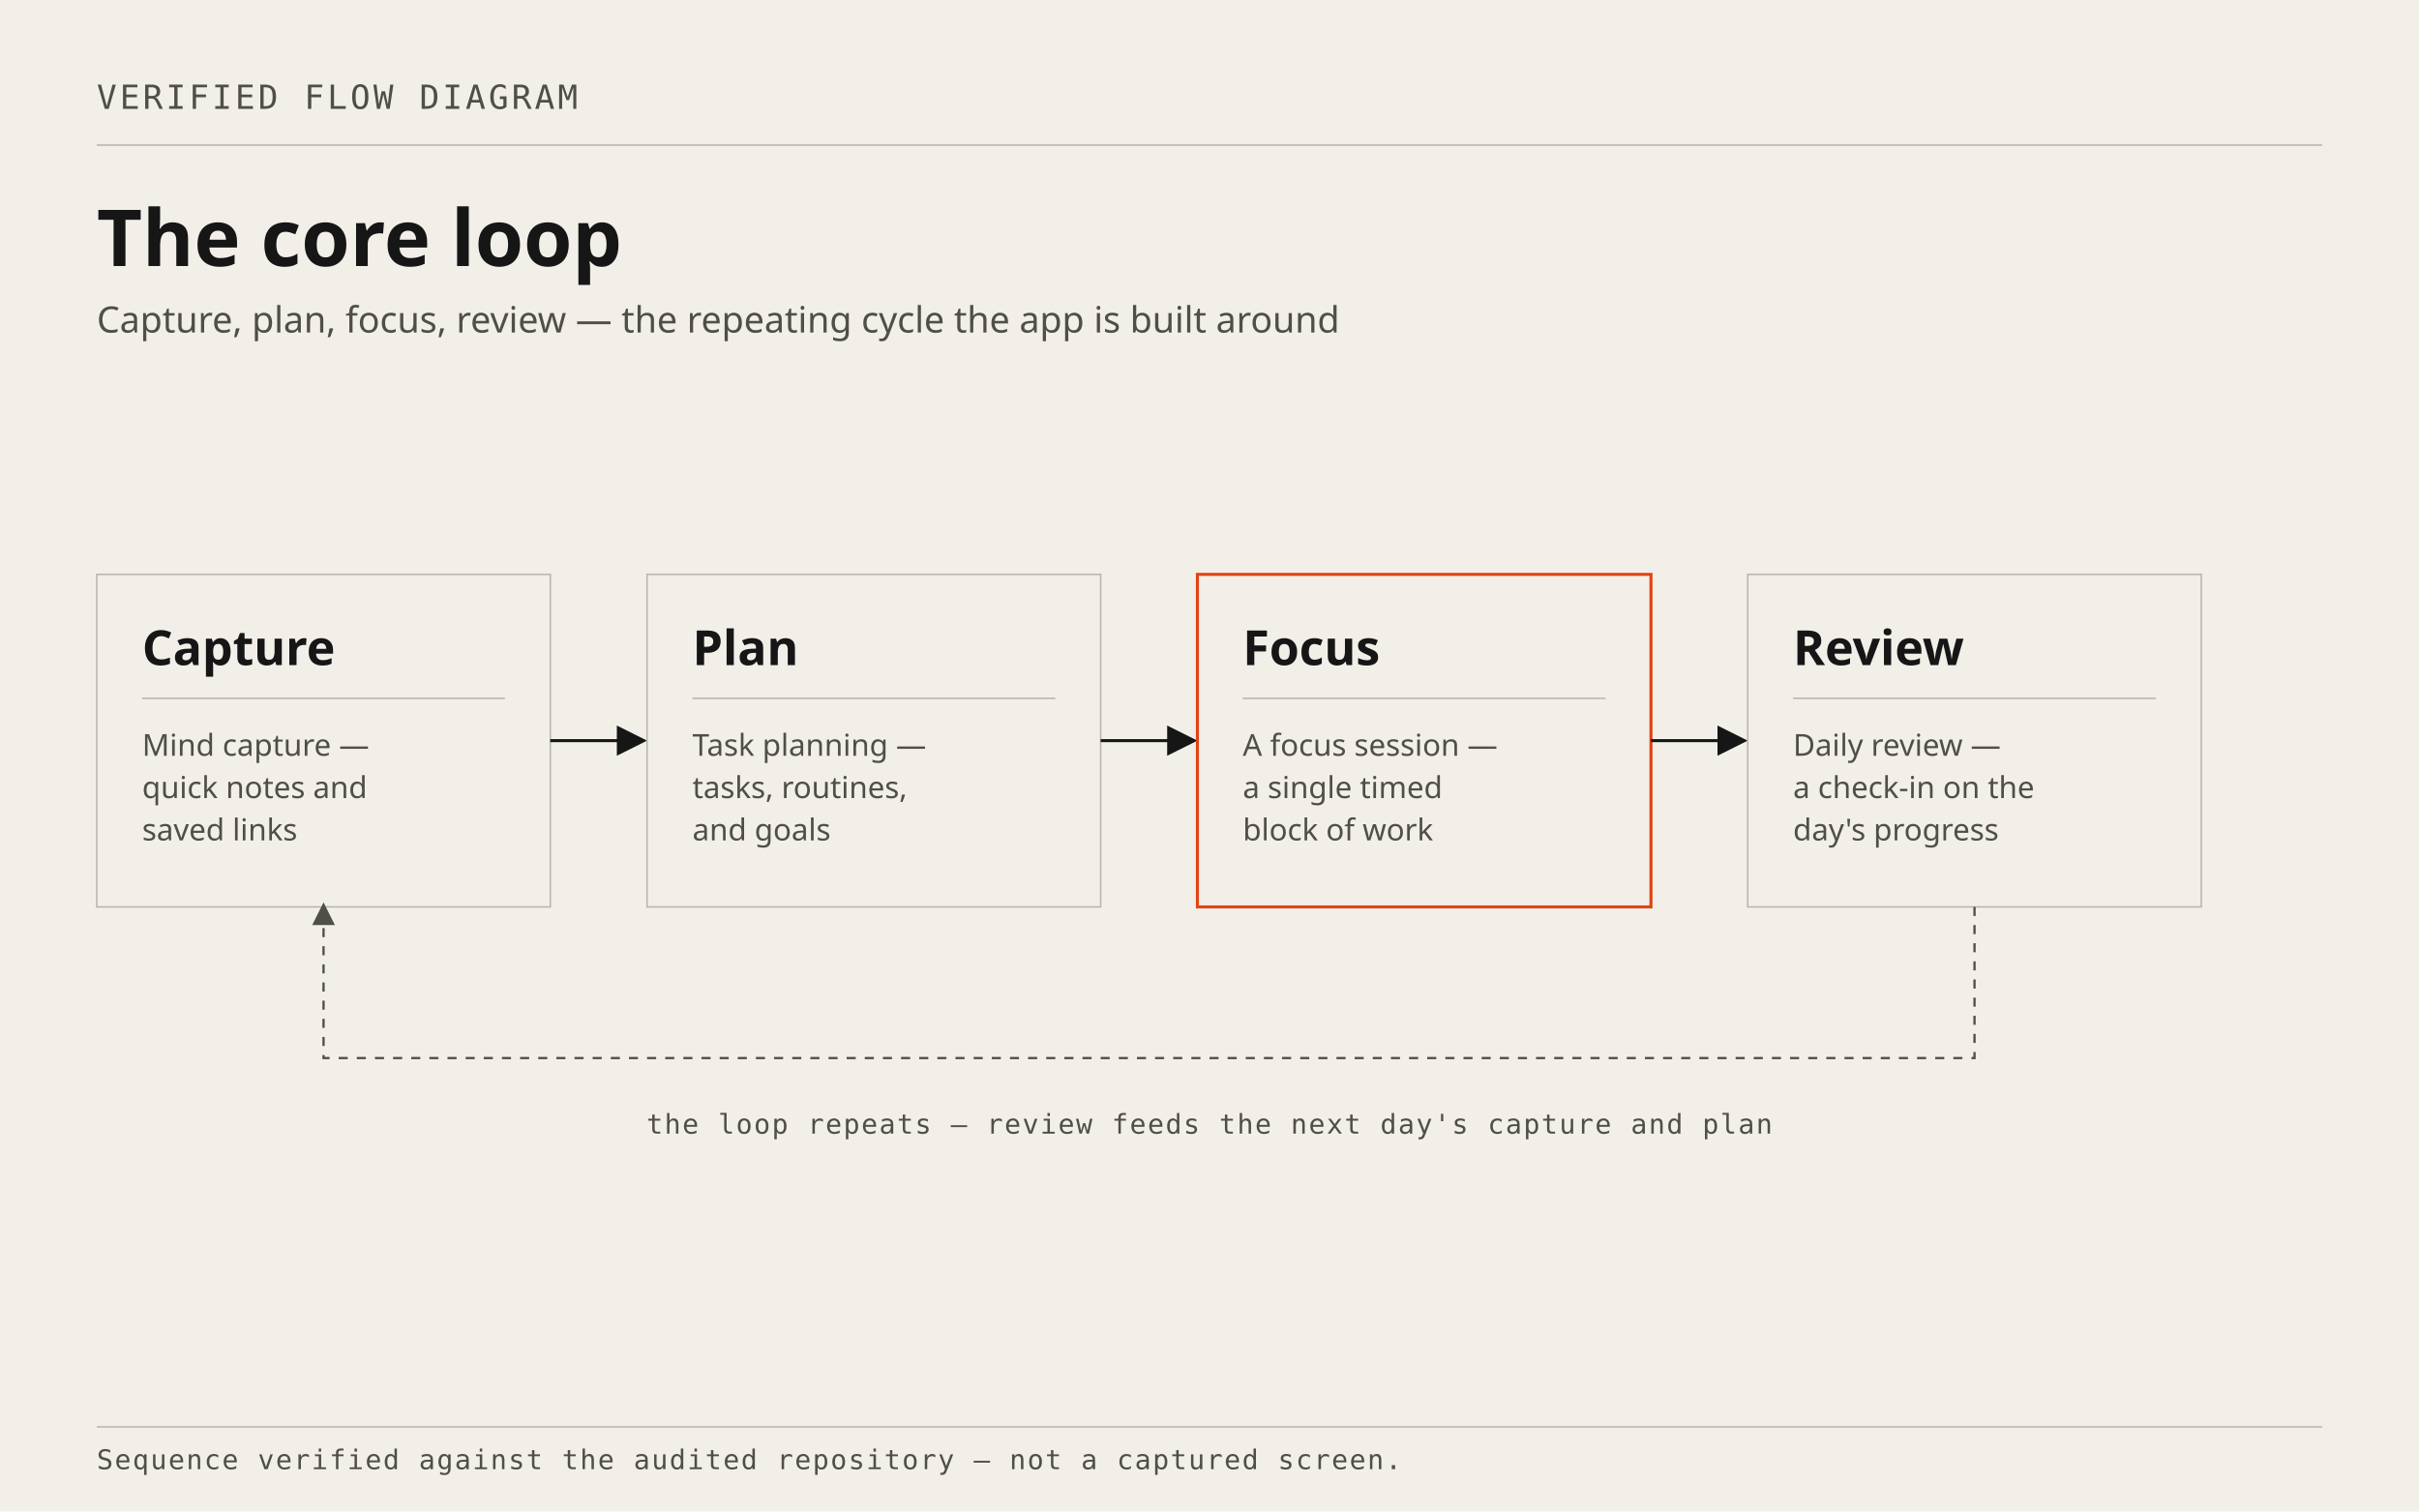
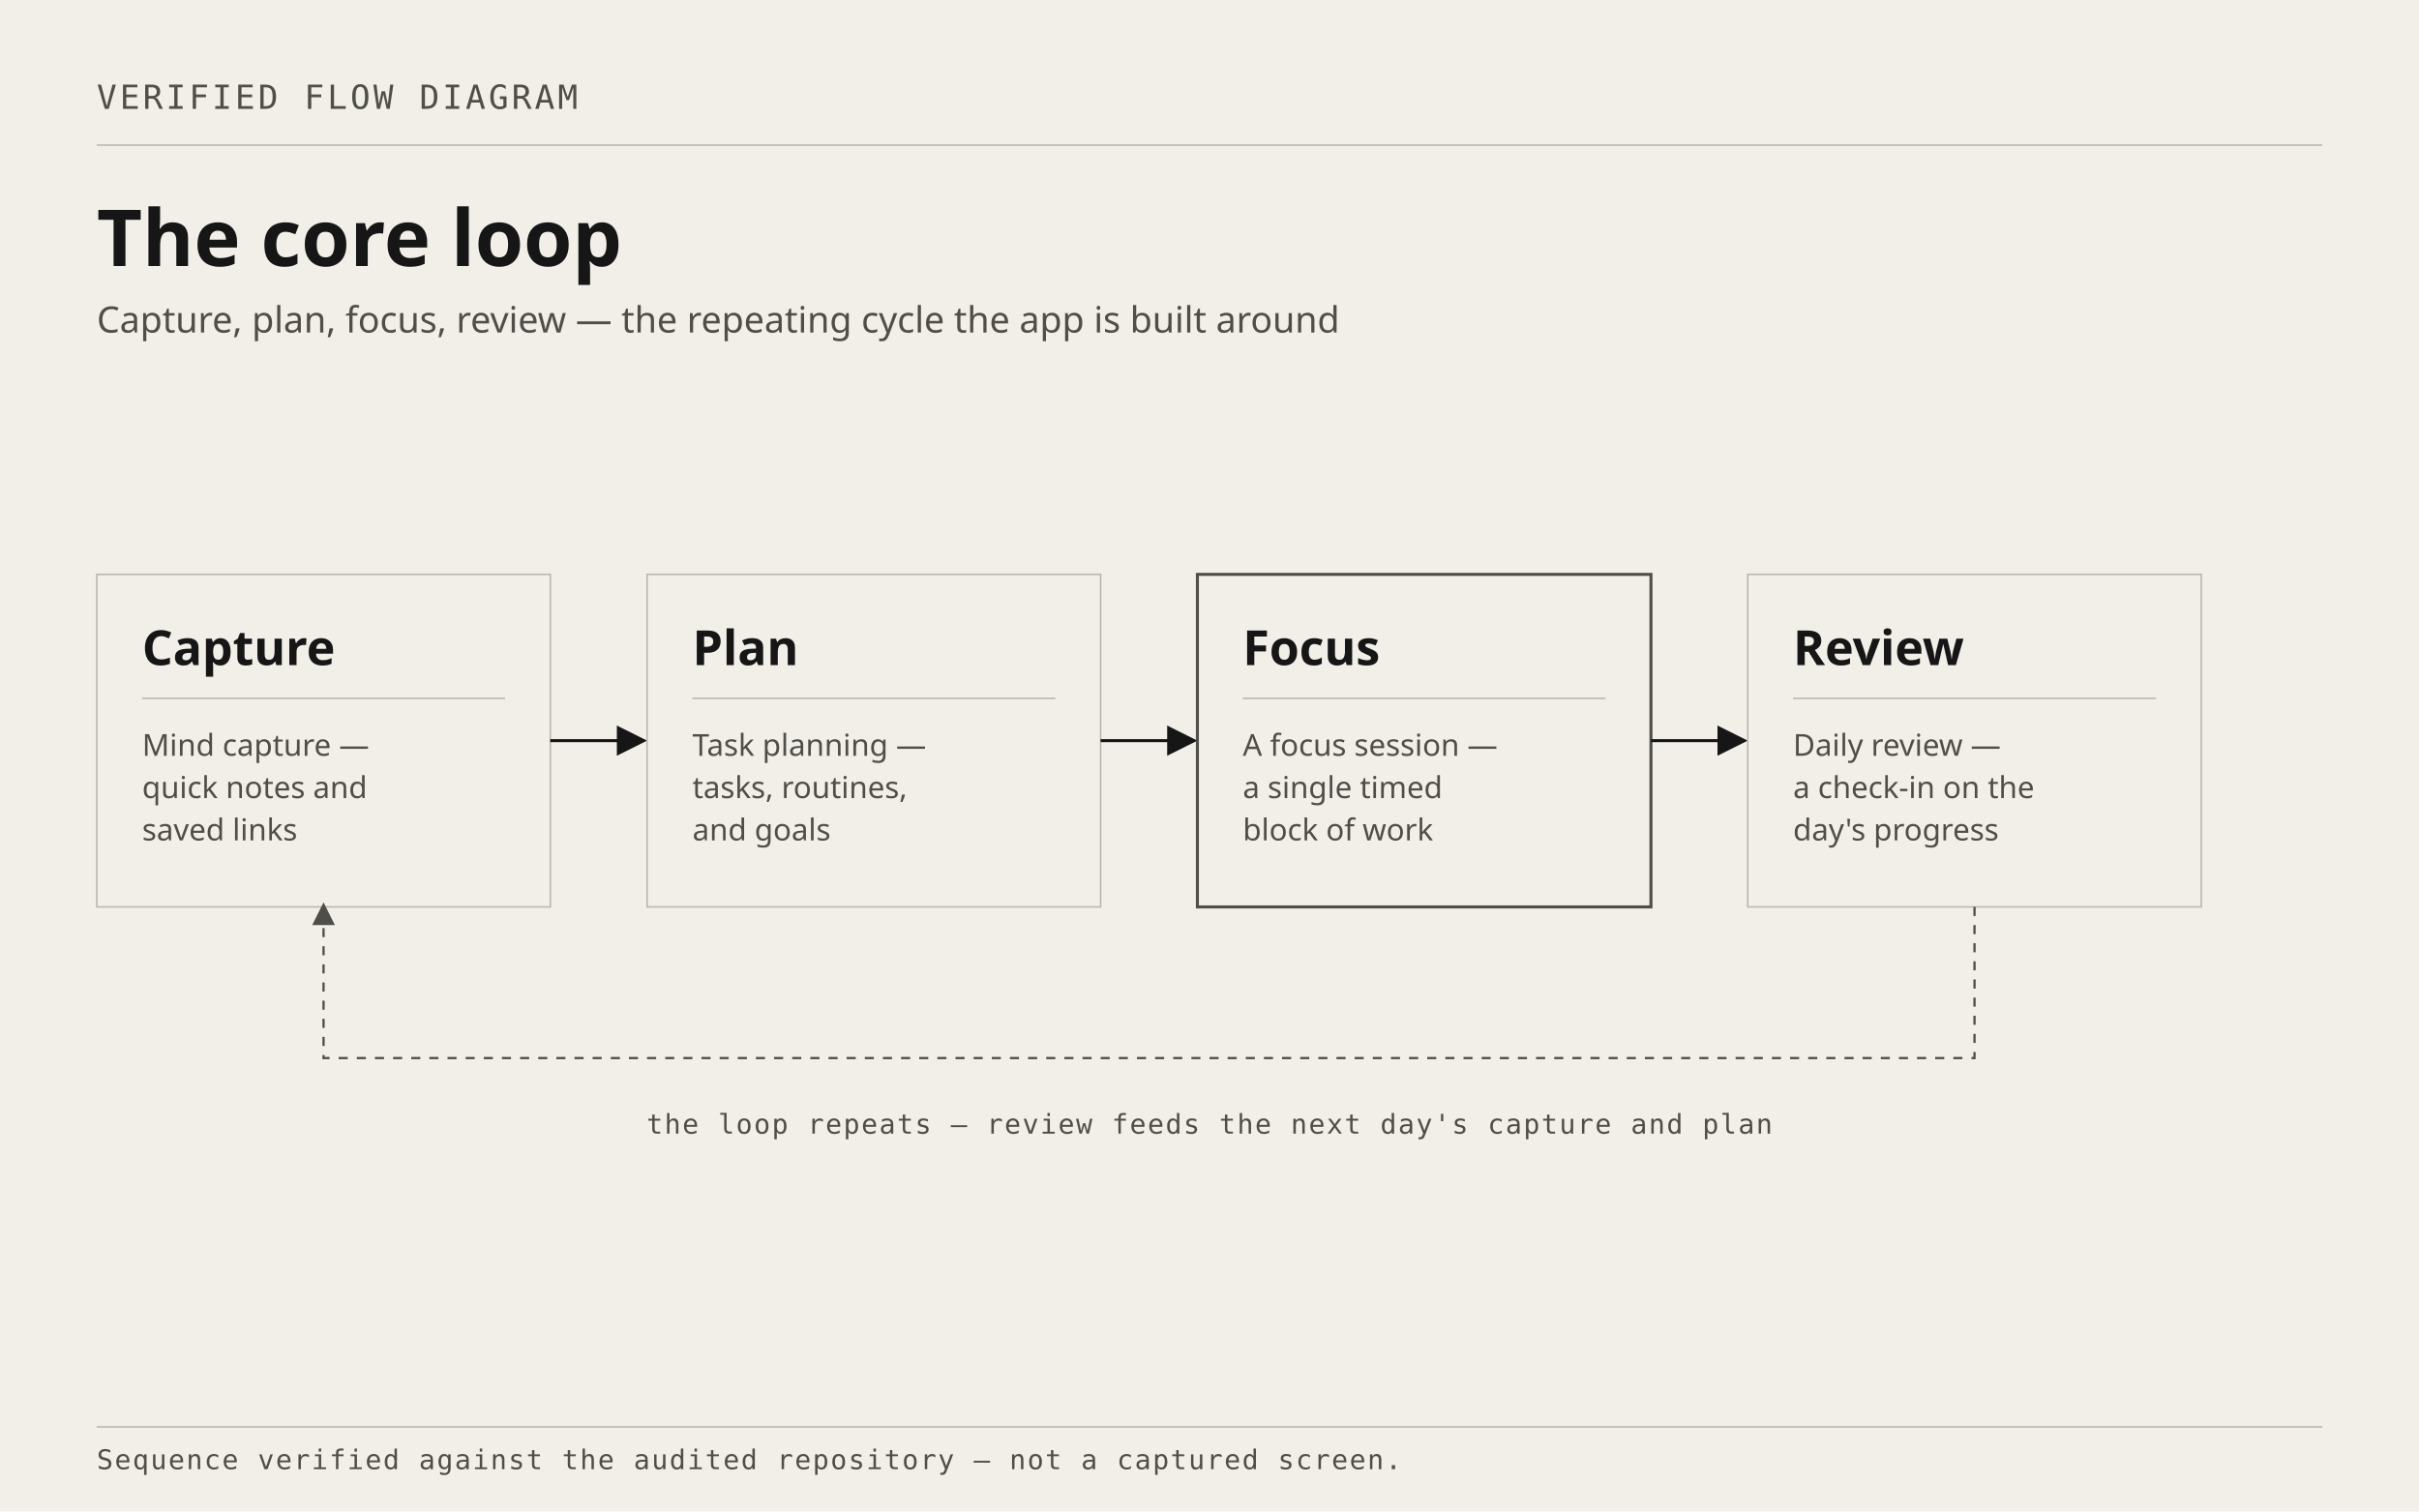
<svg xmlns="http://www.w3.org/2000/svg" width="1600" height="1000" viewBox="0 0 1600 1000" role="img" aria-labelledby="cfd-title cfd-desc">
  <rect width="1600" height="1000" fill="#f1efe8" />
  <text x="64" y="72" font-family="ui-monospace, 'IBM Plex Mono', monospace" font-size="22" letter-spacing="2" fill="#504e48">VERIFIED FLOW DIAGRAM</text>
  <line x1="64" y1="96" x2="1536" y2="96" stroke="#b8b5ac" stroke-width="1" />
  <text x="64" y="176" font-family="ui-sans-serif, 'Archivo', system-ui, sans-serif" font-size="52" font-weight="600" fill="#161616">The core loop</text>
  <text x="64" y="220" font-family="ui-sans-serif, 'Archivo', system-ui, sans-serif" font-size="24" fill="#504e48">Capture, plan, focus, review — the repeating cycle the app is built around</text>
  <g>
    <rect x="64" y="380" width="300" height="220" fill="none" stroke="#b8b5ac" stroke-width="1" />
    <text x="94" y="440" font-family="ui-sans-serif, 'Archivo', system-ui, sans-serif" font-size="32" font-weight="600" fill="#161616">Capture</text>
    <line x1="94" y1="462" x2="334" y2="462" stroke="#b8b5ac" stroke-width="1" />
    <text x="94" y="500" font-family="ui-sans-serif, 'Archivo', system-ui, sans-serif" font-size="20" fill="#504e48">
      <tspan x="94" dy="0">Mind capture —</tspan>
      <tspan x="94" dy="28">quick notes and</tspan>
      <tspan x="94" dy="28">saved links</tspan>
    </text>
  </g>
  <path d="M 364 490 L 424 490" stroke="#161616" stroke-width="2" fill="none" marker-end="url(#arrowhead)" />
  <g>
    <rect x="428" y="380" width="300" height="220" fill="none" stroke="#b8b5ac" stroke-width="1" />
    <text x="458" y="440" font-family="ui-sans-serif, 'Archivo', system-ui, sans-serif" font-size="32" font-weight="600" fill="#161616">Plan</text>
    <line x1="458" y1="462" x2="698" y2="462" stroke="#b8b5ac" stroke-width="1" />
    <text x="458" y="500" font-family="ui-sans-serif, 'Archivo', system-ui, sans-serif" font-size="20" fill="#504e48">
      <tspan x="458" dy="0">Task planning —</tspan>
      <tspan x="458" dy="28">tasks, routines,</tspan>
      <tspan x="458" dy="28">and goals</tspan>
    </text>
  </g>
  <path d="M 728 490 L 788 490" stroke="#161616" stroke-width="2" fill="none" marker-end="url(#arrowhead)" />
  <g>
-     <rect x="792" y="380" width="300" height="220" fill="none" stroke="#e04413" stroke-width="2" />
+     <rect x="792" y="380" width="300" height="220" fill="none" stroke="#504e48" stroke-width="2" />
    <text x="822" y="440" font-family="ui-sans-serif, 'Archivo', system-ui, sans-serif" font-size="32" font-weight="600" fill="#161616">Focus</text>
    <line x1="822" y1="462" x2="1062" y2="462" stroke="#b8b5ac" stroke-width="1" />
    <text x="822" y="500" font-family="ui-sans-serif, 'Archivo', system-ui, sans-serif" font-size="20" fill="#504e48">
      <tspan x="822" dy="0">A focus session —</tspan>
      <tspan x="822" dy="28">a single timed</tspan>
      <tspan x="822" dy="28">block of work</tspan>
    </text>
  </g>
  <path d="M 1092 490 L 1152 490" stroke="#161616" stroke-width="2" fill="none" marker-end="url(#arrowhead)" />
  <g>
    <rect x="1156" y="380" width="300" height="220" fill="none" stroke="#b8b5ac" stroke-width="1" />
    <text x="1186" y="440" font-family="ui-sans-serif, 'Archivo', system-ui, sans-serif" font-size="32" font-weight="600" fill="#161616">Review</text>
    <line x1="1186" y1="462" x2="1426" y2="462" stroke="#b8b5ac" stroke-width="1" />
    <text x="1186" y="500" font-family="ui-sans-serif, 'Archivo', system-ui, sans-serif" font-size="20" fill="#504e48">
      <tspan x="1186" dy="0">Daily review —</tspan>
      <tspan x="1186" dy="28">a check-in on the</tspan>
      <tspan x="1186" dy="28">day's progress</tspan>
    </text>
  </g>
  <path d="M 1306 600 L 1306 700 L 214 700 L 214 600" stroke="#504e48" stroke-width="1.5" fill="none" stroke-dasharray="6 6" marker-end="url(#arrowhead-muted)" />
  <text x="800" y="750" text-anchor="middle" font-family="ui-monospace, 'IBM Plex Mono', monospace" font-size="18" letter-spacing="1" fill="#504e48">the loop repeats — review feeds the next day's capture and plan</text>
  <defs>
    <marker id="arrowhead" markerWidth="10" markerHeight="10" refX="8" refY="5" orient="auto">
      <path d="M 0 0 L 10 5 L 0 10 z" fill="#161616" />
    </marker>
    <marker id="arrowhead-muted" markerWidth="10" markerHeight="10" refX="8" refY="5" orient="auto">
      <path d="M 0 0 L 10 5 L 0 10 z" fill="#504e48" />
    </marker>
  </defs>
  <line x1="64" y1="944" x2="1536" y2="944" stroke="#b8b5ac" stroke-width="1" />
  <text x="64" y="972" font-family="ui-monospace, 'IBM Plex Mono', monospace" font-size="18" letter-spacing="1" fill="#504e48">Sequence verified against the audited repository — not a captured screen.</text>
</svg>
